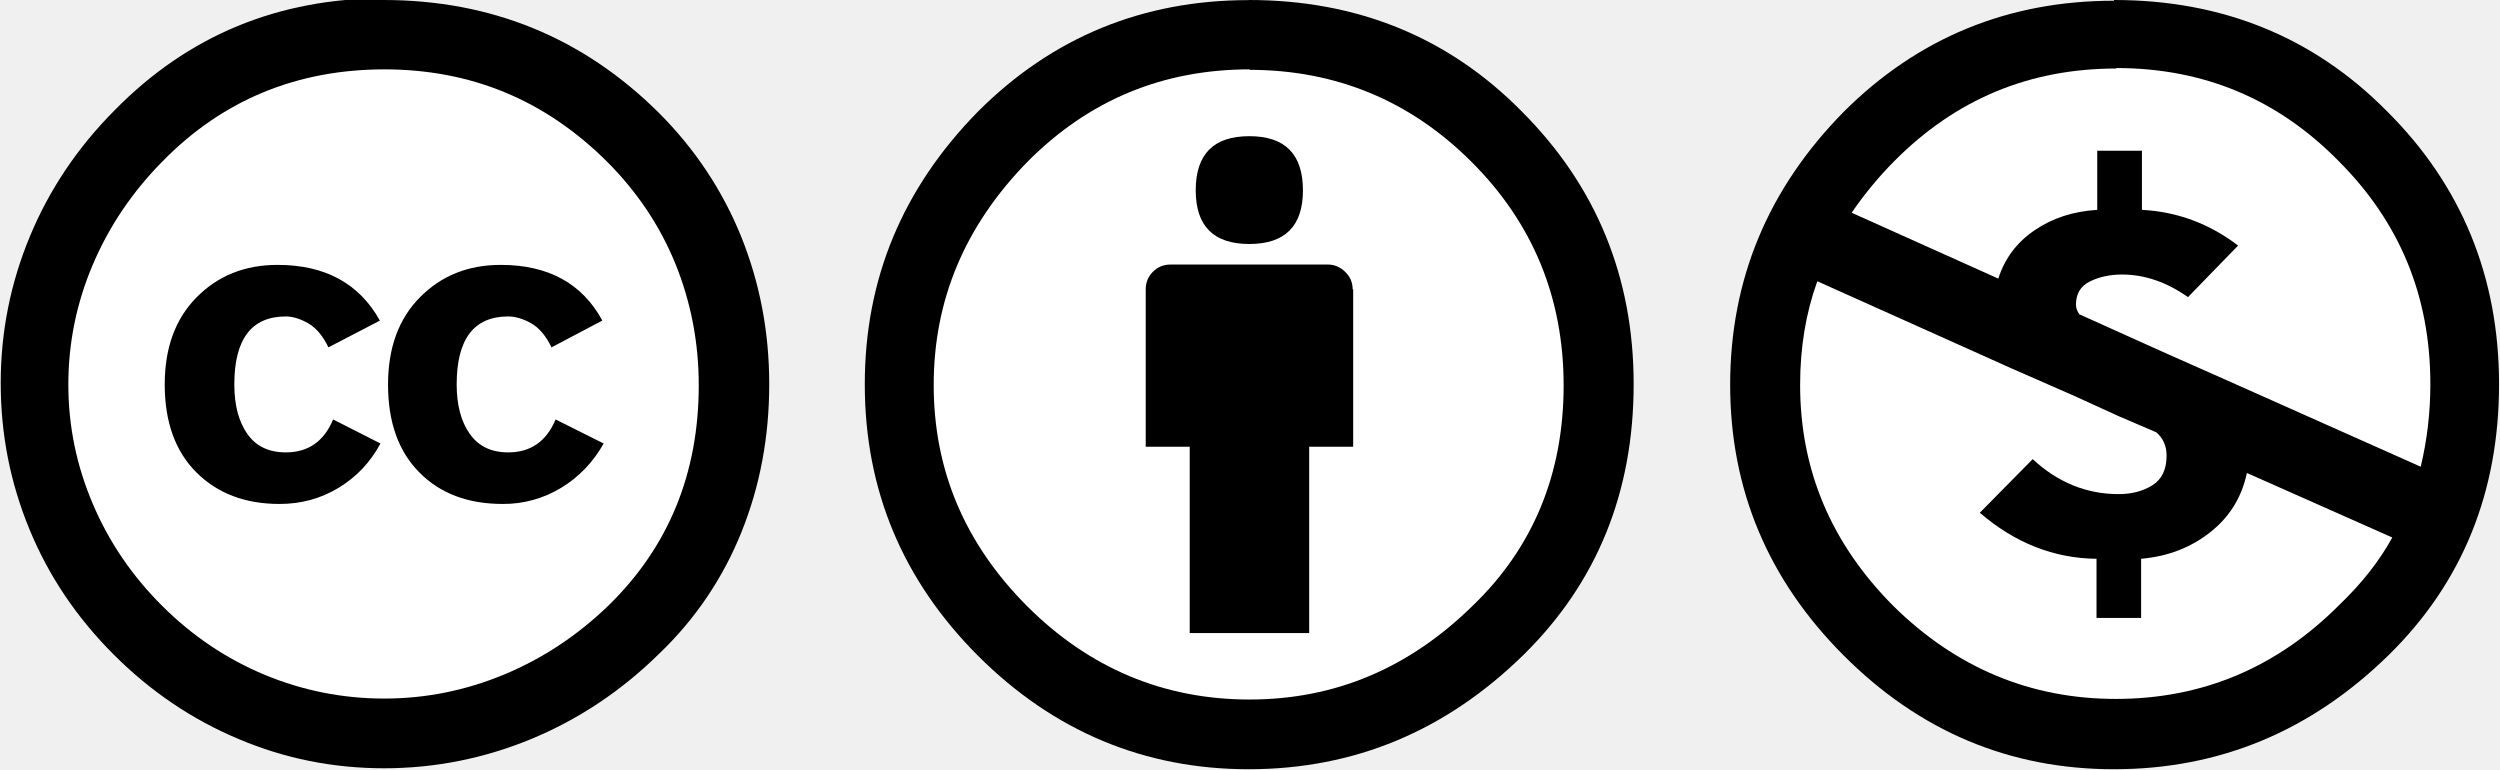
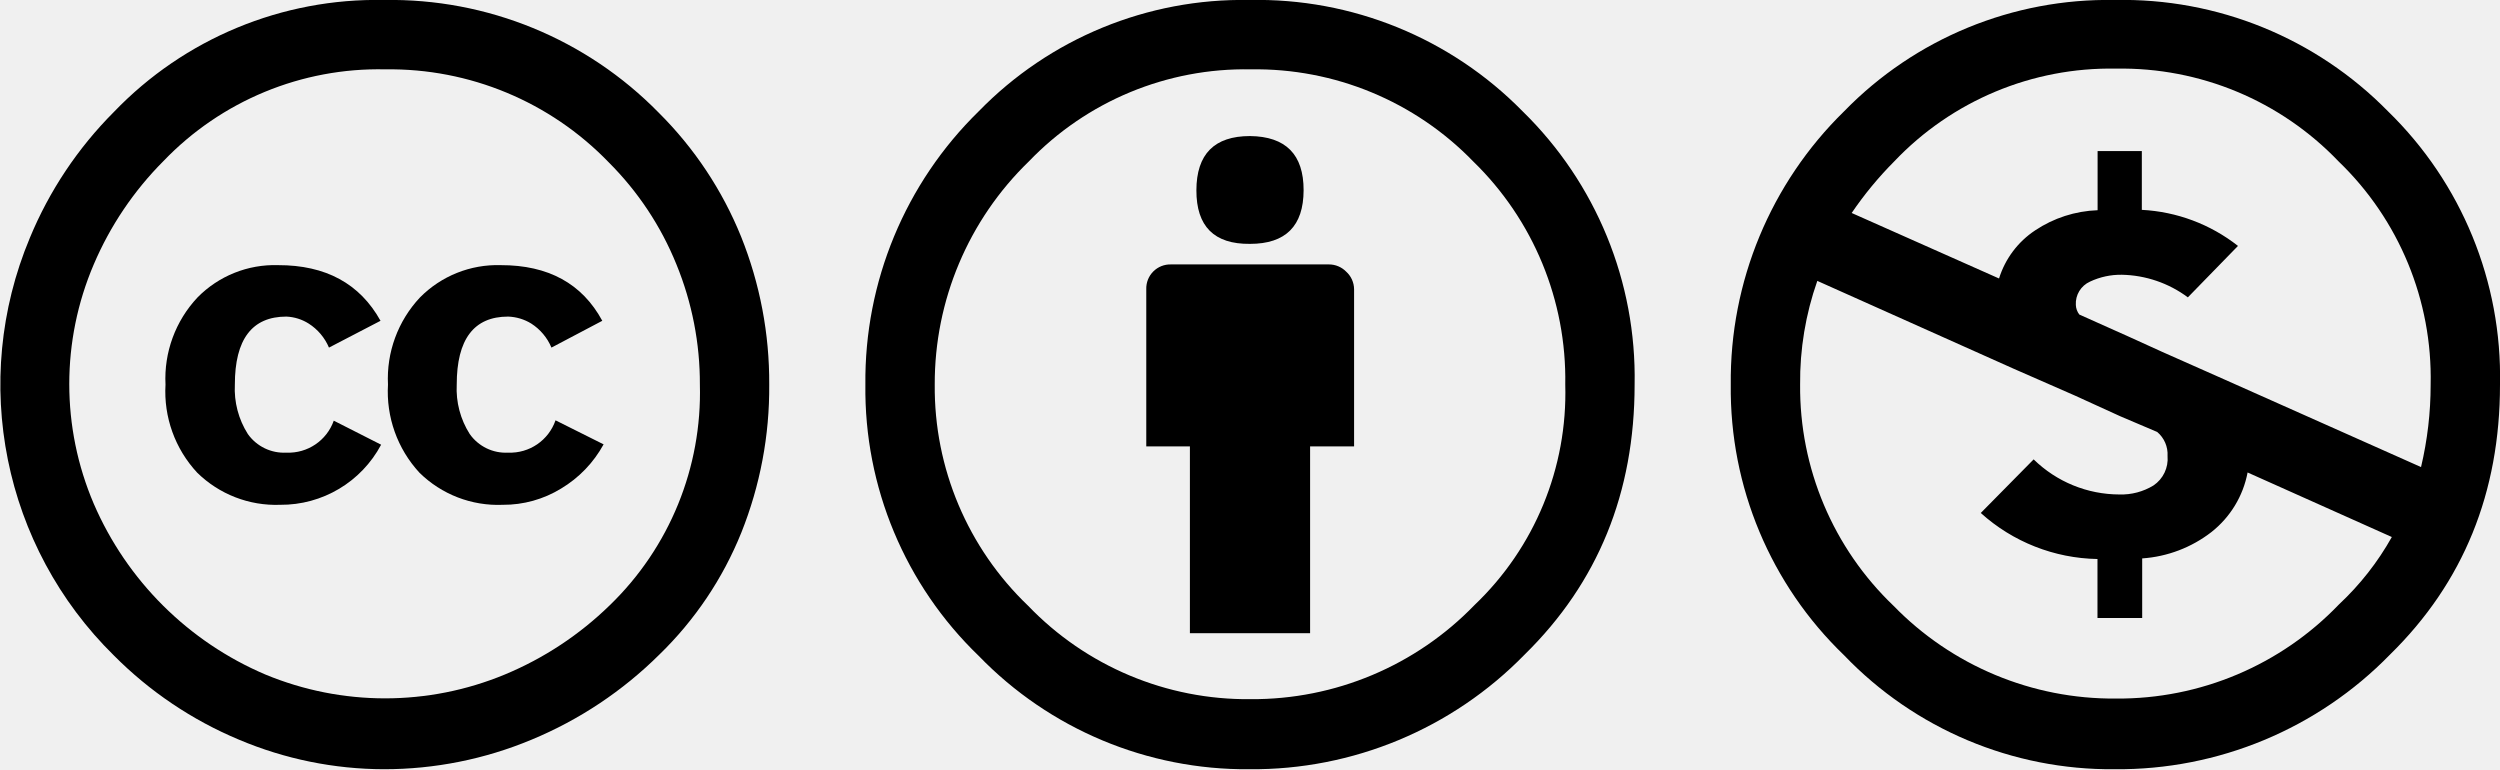
- <svg xmlns="http://www.w3.org/2000/svg" style="height:24px;width:auto" width="208" height="64" version="1.0" viewBox="5.5 -3.5 208 64">
+ <svg xmlns="http://www.w3.org/2000/svg" style="height:24px;width:auto" width="208" height="64" version="1.0" viewBox="0 0 208 64">
+   <g>
+     <path d="M61.66,19.69A30.87,30.87,0,0,0,54.8,9.37,31.23,31.23,0,0,0,31.94,0,30.3,30.3,0,0,0,9.48,9.31a32.32,32.32,0,0,0-7,10.49,31.61,31.61,0,0,0,7,34.74,32.15,32.15,0,0,0,10.4,7A31.14,31.14,0,0,0,31.94,64a31.84,31.84,0,0,0,12.29-2.46,33.09,33.09,0,0,0,10.63-7.08,29.5,29.5,0,0,0,6.82-10.15A32.45,32.45,0,0,0,64,32,32.56,32.56,0,0,0,61.66,19.69ZM50.74,50.35A27.74,27.74,0,0,1,42,56.12a26,26,0,0,1-19.92,0A27.12,27.12,0,0,1,7.8,41.91,25.35,25.35,0,0,1,7.8,22a27.37,27.37,0,0,1,5.8-8.6A24.81,24.81,0,0,1,32.06,5.77a25.32,25.32,0,0,1,18.57,7.72A25.54,25.54,0,0,1,56.28,22,26.16,26.16,0,0,1,58.23,32,24.6,24.6,0,0,1,50.74,50.35Z" />
+     <path d="M23.83,37.66a3.69,3.69,0,0,1-3.21-1.55A7,7,0,0,1,19.54,32q0-5.66,4.29-5.66a3.77,3.77,0,0,1,1.85.58,4.39,4.39,0,0,1,1.69,2l4.29-2.23q-2.58-4.64-8.52-4.63a9,9,0,0,0-6.71,2.69A9.87,9.87,0,0,0,13.77,32a9.91,9.91,0,0,0,2.63,7.32A9.36,9.36,0,0,0,23.31,42a9.43,9.43,0,0,0,8.4-5l-3.94-2A4,4,0,0,1,23.83,37.66Z" />
+     <path d="M42.28,37.66a3.67,3.67,0,0,1-3.2-1.55A7,7,0,0,1,38,32q0-5.66,4.28-5.66a3.92,3.92,0,0,1,1.92.58,4.38,4.38,0,0,1,1.68,2l4.23-2.23q-2.51-4.64-8.45-4.63a9.06,9.06,0,0,0-6.72,2.69A9.87,9.87,0,0,0,32.28,32a9.94,9.94,0,0,0,2.61,7.32A9.32,9.32,0,0,0,41.83,42a9.17,9.17,0,0,0,4.85-1.35,9.71,9.71,0,0,0,3.54-3.68l-4-2A4,4,0,0,1,42.28,37.66Z" />
+   </g>
  <g transform="translate(72)">
-     <circle cx="37.6" cy="28.8" r="28.3" fill="#fff" />
-     <path d="M37.4-3.5c8.99 0 16.6 3.08 22.7 9.26 6.21 6.21 9.32 13.8 9.32 22.7 0 8.99-3.05 16.5-9.14 22.5-6.48 6.36-14.1 9.54-22.9 9.54-8.65 0-16.2-3.14-22.5-9.43-6.28-6.29-9.43-13.8-9.43-22.6 0-8.76 3.14-16.3 9.43-22.7 6.17-6.17 13.7-9.26 22.5-9.26zm.114 5.77c-7.28 0-13.4 2.55-18.5 7.66-5.22 5.33-7.83 11.5-7.83 18.6 0 7.09 2.59 13.2 7.77 18.4 5.18 5.18 11.4 7.77 18.5 7.77 7.12 0 13.3-2.61 18.6-7.83 5.03-4.84 7.54-11 7.54-18.3 0-7.28-2.55-13.5-7.66-18.6-5.1-5.1-11.3-7.66-18.5-7.66zm8.57 18.3v13.1h-3.66v15.5h-9.94v-15.5h-3.66v-13.1c0-.572.2-1.06.599-1.46.401-.399.887-.6 1.46-.6h13.1c.533 0 1.01.2 1.43.6.417.4.628.886.628 1.46zm-13.1-8.23c0-3.01 1.48-4.51 4.46-4.51s4.46 1.5 4.46 4.51c0 2.97-1.49 4.46-4.46 4.46s-4.46-1.49-4.46-4.46z" />
-   </g>
-   <g>
-     <circle cx="37.8" cy="28.5" r="28.8" fill="#fff" />
-     <path d="M37.4-3.5c8.95 0 16.6 3.12 22.9 9.37 3.01 3.01 5.3 6.45 6.86 10.3 1.56 3.87 2.34 7.97 2.34 12.3 0 4.38-.773 8.49-2.31 12.3a28.736 28.736 0 01-6.83 10.1c-3.12 3.08-6.67 5.45-10.6 7.09-3.96 1.64-8.06 2.46-12.3 2.46s-8.28-.808-12.1-2.43c-3.87-1.62-7.33-3.96-10.4-7.03s-5.4-6.52-7-10.4-2.4-7.9-2.4-12.2c0-4.23.809-8.3 2.43-12.2s3.97-7.4 7.06-10.5c6.1-6.21 13.6-9.31 22.5-9.31zm.116 5.77c-7.31 0-13.5 2.55-18.5 7.66-2.52 2.55-4.45 5.42-5.8 8.6-1.35 3.18-2.03 6.5-2.03 9.97 0 3.43.675 6.73 2.03 9.91 1.35 3.18 3.28 6.02 5.8 8.52 2.51 2.5 5.35 4.4 8.52 5.72 3.16 1.31 6.48 1.97 9.94 1.97 3.43 0 6.75-.665 9.97-2 3.22-1.34 6.12-3.26 8.71-5.77 4.99-4.88 7.48-11 7.48-18.3 0-3.54-.648-6.9-1.94-10.1-1.29-3.16-3.18-5.98-5.65-8.46-5.15-5.14-11.3-7.72-18.6-7.72zm-.401 20.9l-4.29 2.23c-.458-.951-1.02-1.62-1.68-2-.667-.38-1.29-.571-1.86-.571-2.86 0-4.29 1.88-4.29 5.66 0 1.71.362 3.08 1.08 4.11.724 1.03 1.79 1.54 3.2 1.54 1.87 0 3.18-.915 3.94-2.74l3.94 2c-.838 1.56-2 2.79-3.49 3.69-1.48.896-3.12 1.34-4.91 1.34-2.86 0-5.16-.875-6.92-2.63-1.75-1.75-2.63-4.19-2.63-7.31 0-3.05.886-5.47 2.66-7.26 1.77-1.79 4.01-2.69 6.72-2.69 3.96-.002 6.8 1.54 8.52 4.63zm18.5 0l-4.23 2.23c-.457-.951-1.02-1.62-1.69-2-.668-.38-1.31-.571-1.91-.571-2.86 0-4.29 1.88-4.29 5.66 0 1.71.363 3.08 1.09 4.11s1.79 1.54 3.2 1.54c1.86 0 3.18-.915 3.94-2.74l4 2c-.875 1.56-2.06 2.79-3.54 3.69a9.23 9.23 0 01-4.86 1.34c-2.9 0-5.21-.875-6.94-2.63-1.74-1.75-2.6-4.19-2.6-7.31 0-3.05.885-5.47 2.66-7.26 1.77-1.79 4.01-2.69 6.71-2.69 3.96-.002 6.78 1.54 8.46 4.63z" />
+     <path d="M54.68,9.26A30.92,30.92,0,0,0,31.94,0,30.64,30.64,0,0,0,9.43,9.26,31.34,31.34,0,0,0,0,32,30.79,30.79,0,0,0,9.43,54.57,30.94,30.94,0,0,0,31.94,64a31.6,31.6,0,0,0,22.91-9.54Q64,45.49,64,32A30.94,30.94,0,0,0,54.68,9.26ZM13.54,50.4A25.14,25.14,0,0,1,5.77,32,25.73,25.73,0,0,1,13.6,13.43,24.94,24.94,0,0,1,32.06,5.77a25.2,25.2,0,0,1,18.51,7.66A25.29,25.29,0,0,1,58.23,32a24.37,24.37,0,0,1-7.55,18.34,25.67,25.67,0,0,1-18.63,7.83A25.27,25.27,0,0,1,13.54,50.4Z" />
+     <path d="M38.57,22H25.43a2,2,0,0,0-2.06,2.06V37.14H27V52.68H37V37.14h3.66V24.06A2,2,0,0,0,40,22.6,2,2,0,0,0,38.57,22Z" />
+     <path d="M32,20.29q4.45,0,4.46-4.46T32,11.32q-4.45,0-4.46,4.51T32,20.29Z" />
  </g>
  <g transform="translate(144)">
-     <circle cx="37.5" cy="28.7" r="29.5" fill="#fff" />
-     <path d="M37.4-3.5c8.99 0 16.6 3.08 22.7 9.26 6.21 6.17 9.32 13.8 9.32 22.7 0 8.99-3.05 16.5-9.14 22.5-6.48 6.36-14.1 9.54-22.9 9.54-8.69 0-16.2-3.16-22.5-9.48-6.28-6.29-9.43-13.8-9.43-22.5 0-8.76 3.14-16.3 9.43-22.7 6.17-6.17 13.7-9.26 22.5-9.26zM12.7 19.9c-.952 2.63-1.43 5.5-1.43 8.63 0 7.09 2.59 13.2 7.77 18.4 5.22 5.14 11.4 7.72 18.5 7.72 7.2 0 13.4-2.61 18.6-7.83 1.87-1.79 3.33-3.66 4.4-5.6l-12.1-5.37c-.421 2.02-1.44 3.67-3.06 4.94-1.62 1.28-3.54 2.01-5.74 2.2v4.92h-3.71v-4.92c-3.54-.036-6.78-1.31-9.71-3.83l4.4-4.46c2.09 1.94 4.48 2.91 7.14 2.91 1.1 0 2.05-.246 2.83-.743.78-.494 1.17-1.31 1.17-2.46 0-.801-.287-1.45-.858-1.94l-3.08-1.32-3.77-1.72-5.09-2.23zM37.6 2.2c-7.28 0-13.4 2.57-18.5 7.71a30.396 30.396 0 00-3.54 4.29l12.2 5.48c.533-1.68 1.54-3.02 3.03-4.03 1.48-1.01 3.22-1.57 5.2-1.69V9.04h3.72v4.92c2.93.153 5.6 1.14 8 2.97l-4.17 4.29c-1.79-1.26-3.62-1.88-5.49-1.88-.991 0-1.88.191-2.66.571-.781.381-1.17 1.03-1.17 1.94 0 .267.095.533.285.8l6.86 3.09 5.14 2.28 16.4 7.31c.535-2.25.801-4.53.801-6.86 0-7.35-2.55-13.5-7.66-18.6-5.07-5.14-11.2-7.71-18.5-7.71z" />
+     <path d="M54.68,9.26A30.92,30.92,0,0,0,31.94,0,30.64,30.64,0,0,0,9.43,9.26,31.34,31.34,0,0,0,0,32,30.74,30.74,0,0,0,9.43,54.52,30.76,30.76,0,0,0,31.94,64a31.6,31.6,0,0,0,22.91-9.54Q64,45.49,64,32A30.82,30.82,0,0,0,54.68,9.26ZM32.05,58.12A25.51,25.51,0,0,1,13.54,50.4,25.14,25.14,0,0,1,5.77,32,25.24,25.24,0,0,1,7.2,23.37l16.34,7.31,5.09,2.23,3.77,1.72,3.08,1.31a2.43,2.43,0,0,1,.86,2,2.67,2.67,0,0,1-1.17,2.45,5.13,5.13,0,0,1-2.83.75,10.22,10.22,0,0,1-7.14-2.92l-4.4,4.46a14.87,14.87,0,0,0,9.71,3.83v4.91h3.72V46.46A10.58,10.58,0,0,0,40,44.26,8.27,8.27,0,0,0,43,39.31l12,5.37a23.12,23.12,0,0,1-4.4,5.61A25.43,25.43,0,0,1,32.05,58.12ZM50.57,13.43A25,25,0,0,1,58.23,32a29.78,29.78,0,0,1-.8,6.86L41,31.54l-5.14-2.28L33.09,28,29,26.17a1.38,1.38,0,0,1-.29-.8,2,2,0,0,1,1.18-1.94,6,6,0,0,1,2.65-.57,9.5,9.5,0,0,1,5.49,1.88l4.17-4.28a14.13,14.13,0,0,0-8-3V12.57H30.52v4.92a10,10,0,0,0-5.2,1.68,7.46,7.46,0,0,0-3,4L10.06,17.72a29.84,29.84,0,0,1,3.54-4.29A24.8,24.8,0,0,1,32.06,5.71,25,25,0,0,1,50.57,13.43Z" />
  </g>
</svg>
